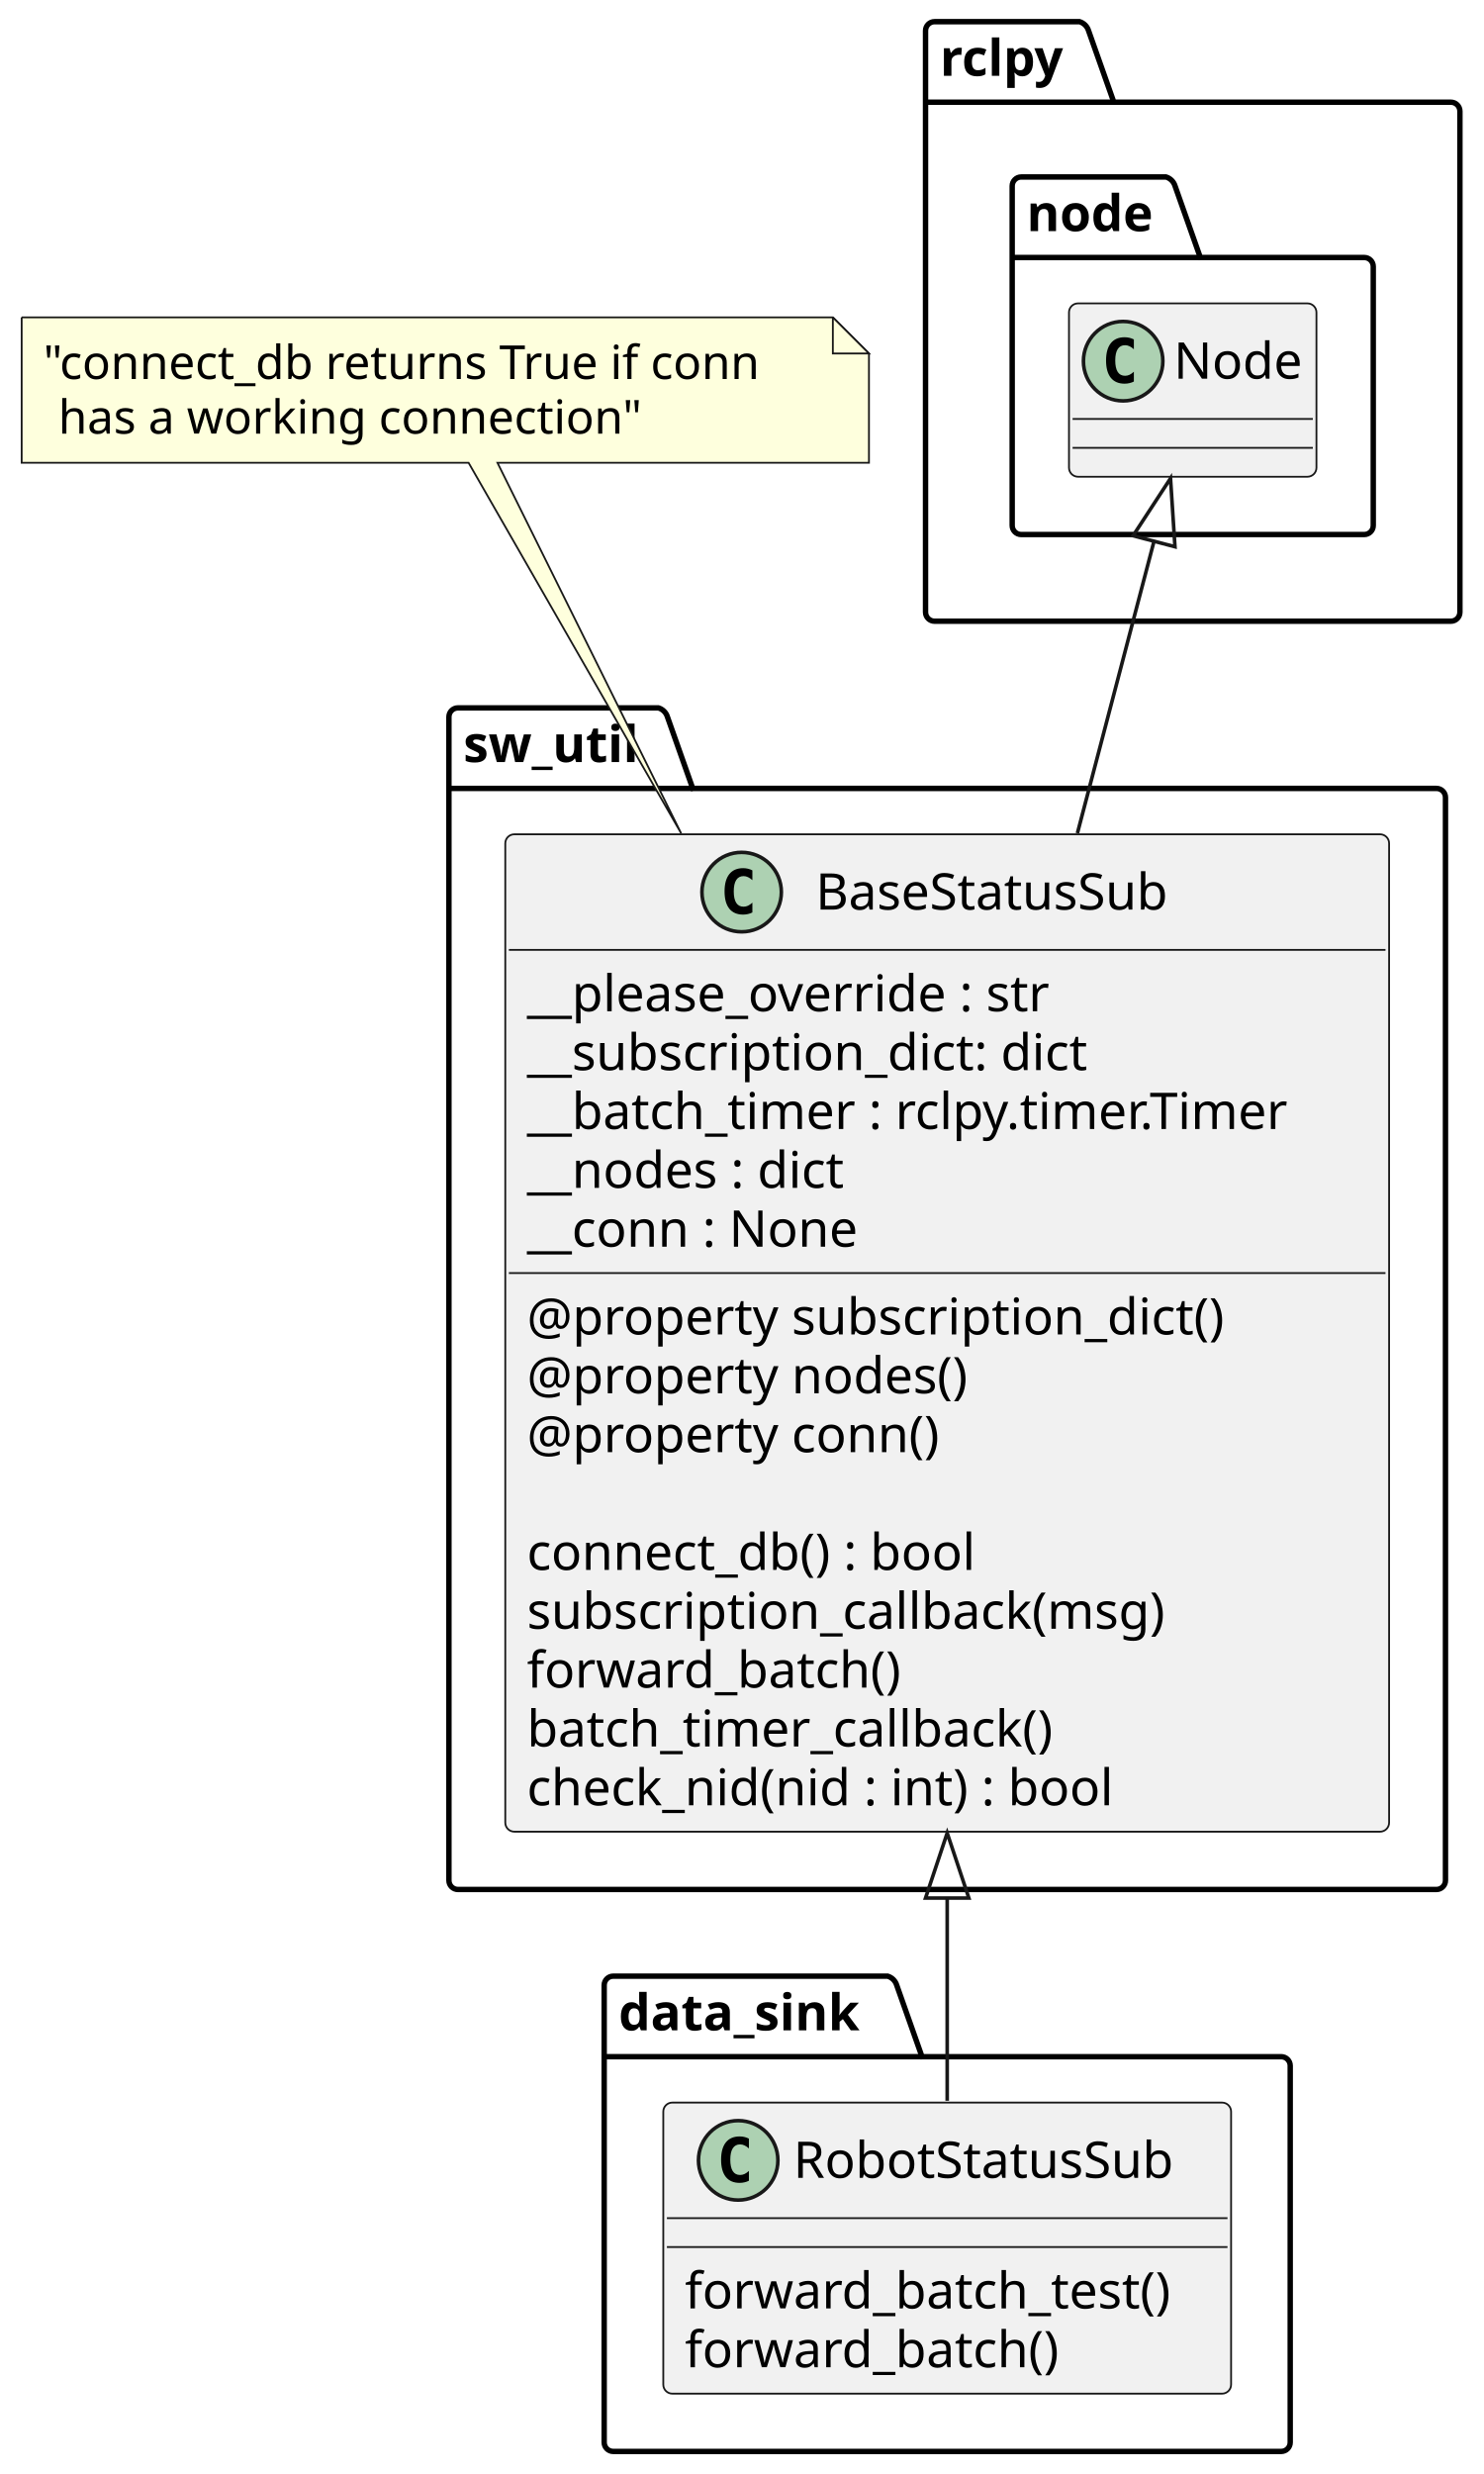
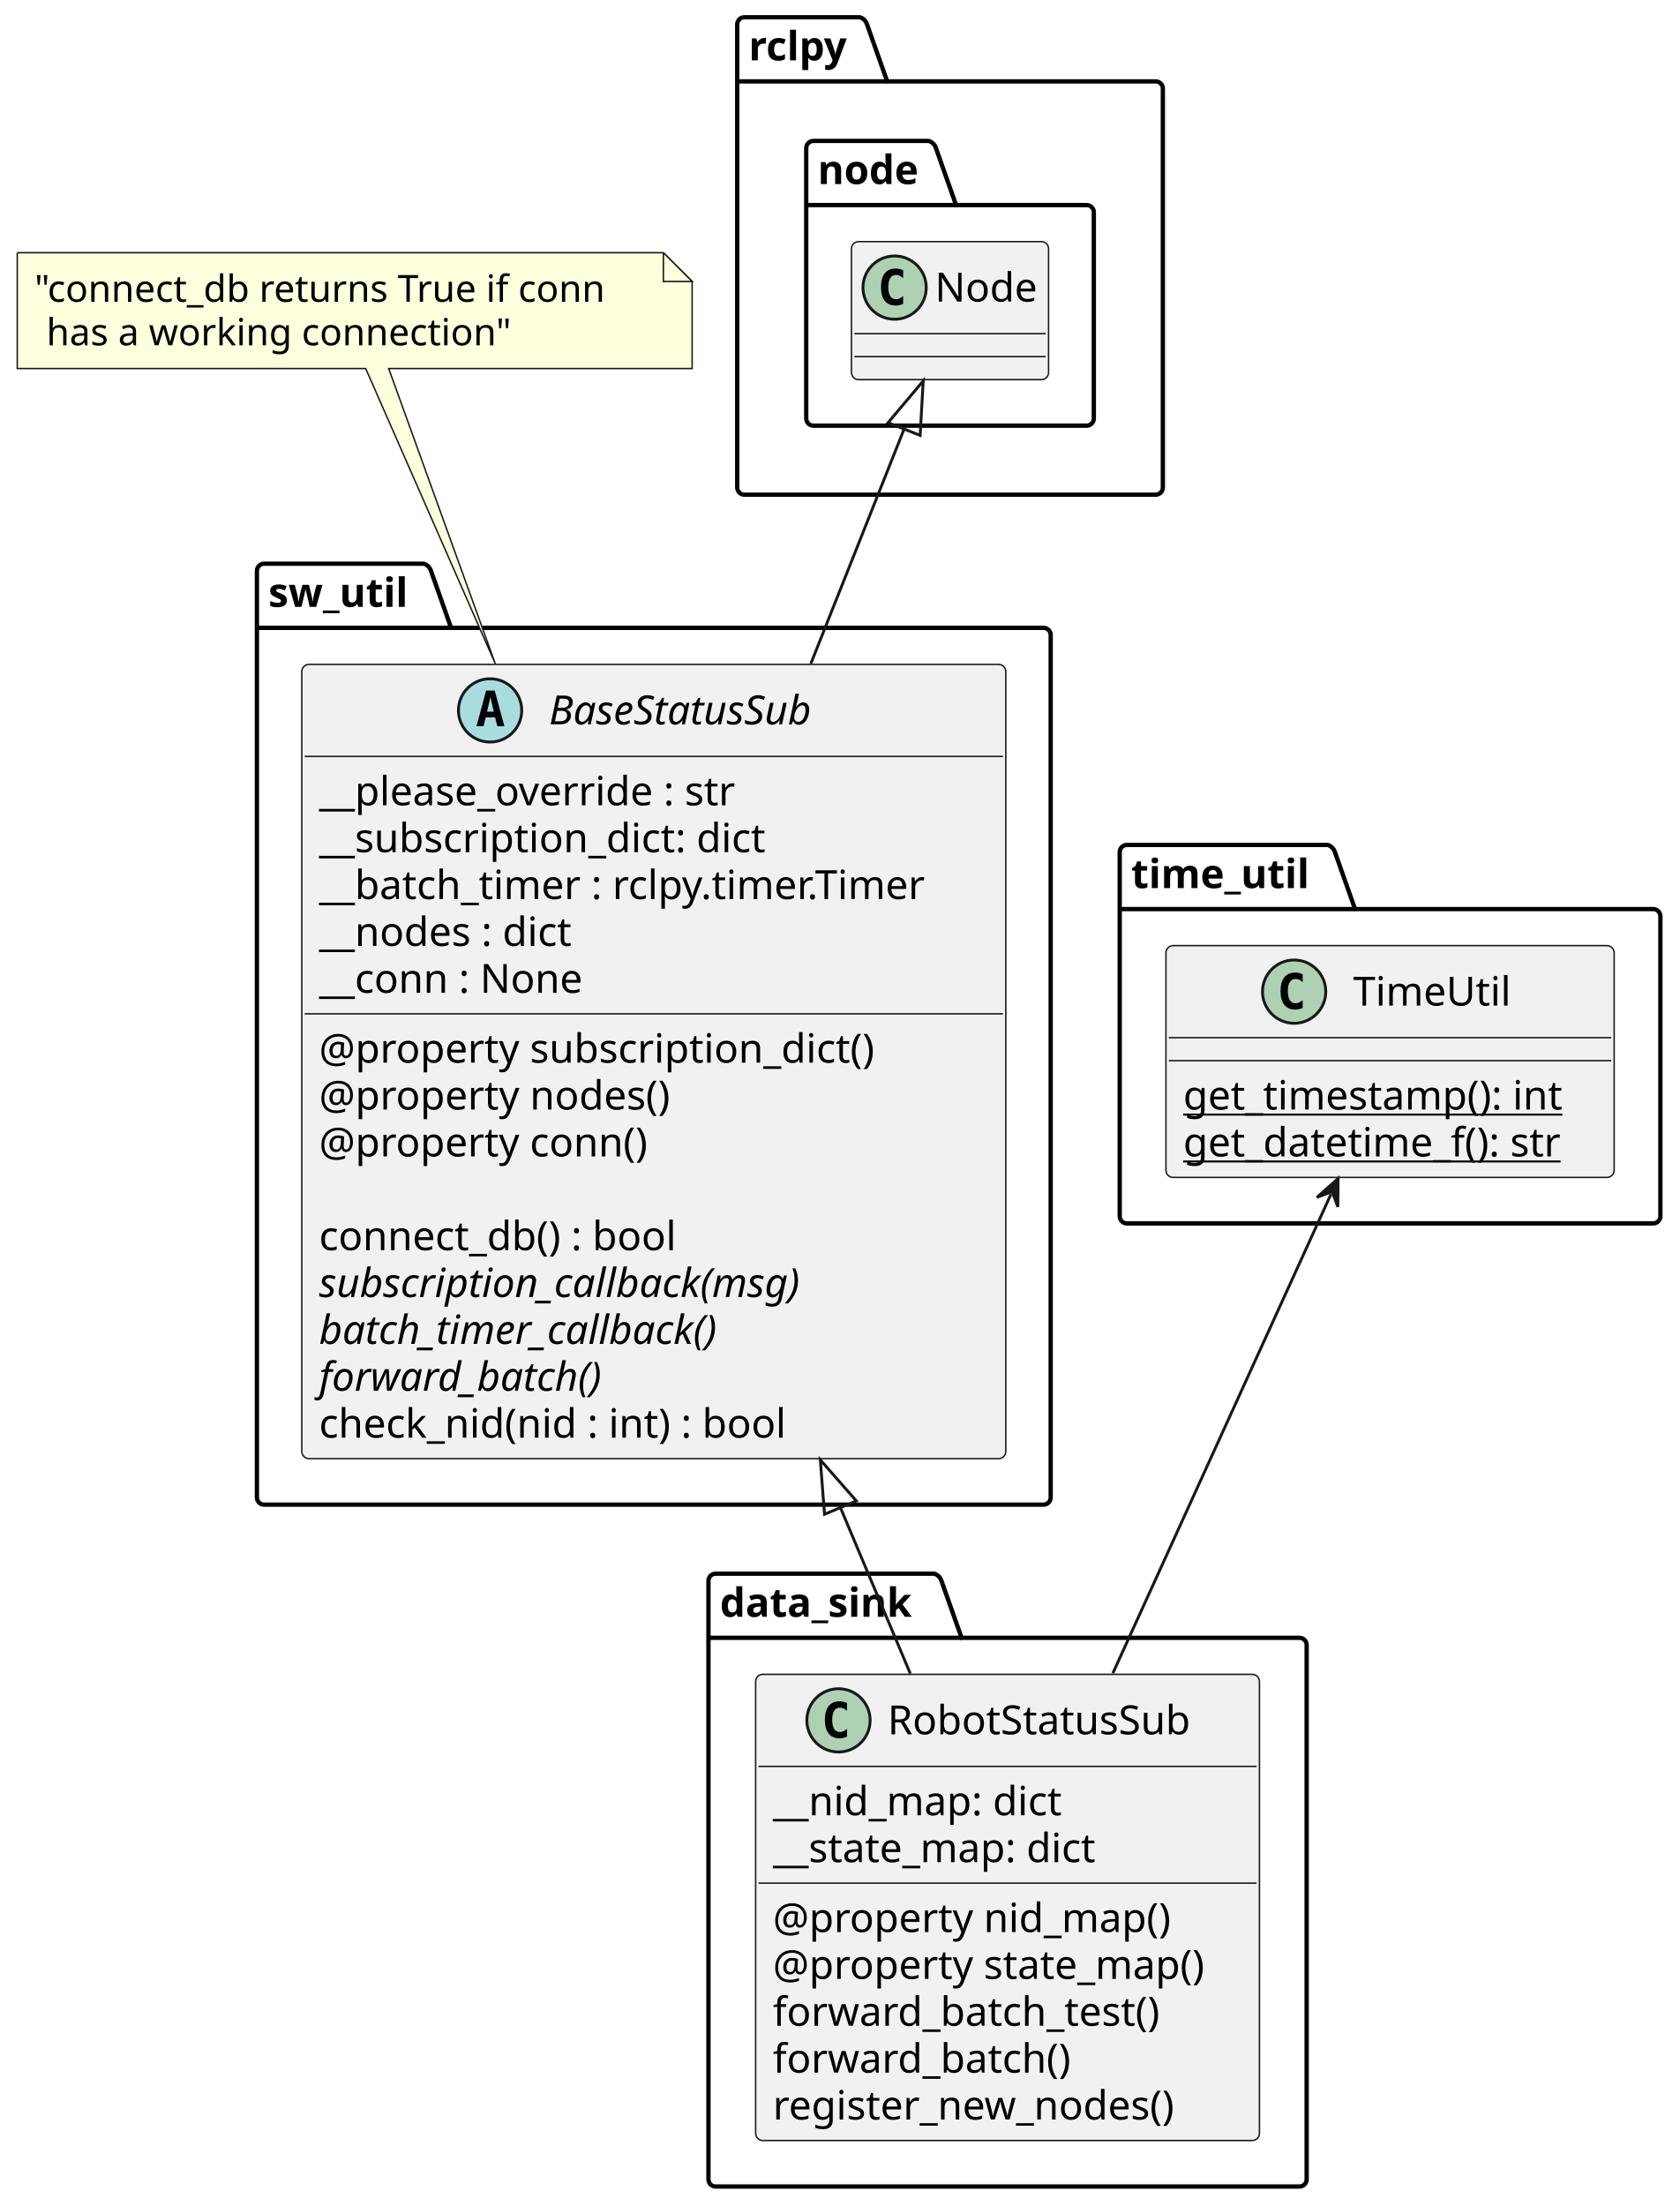
- <svg xmlns="http://www.w3.org/2000/svg" contentStyleType="text/css" data-diagram-type="CLASS" height="685px" preserveAspectRatio="none" style="width:411px;height:685px;background:#FFFFFF;" version="1.1" viewBox="0 0 411 685" width="411px" zoomAndPan="magnify">
+ <svg xmlns="http://www.w3.org/2000/svg" contentStyleType="text/css" data-diagram-type="CLASS" height="767px" preserveAspectRatio="none" style="width:584px;height:767px;background:#FFFFFF;" version="1.1" viewBox="0 0 584 767" width="584px" zoomAndPan="magnify">
  <defs />
  <g>
    <g class="cluster" data-entity="rclpy" data-source-line="2" data-uid="ent0004" id="cluster_rclpy">
      <path d="M258.83,6 L298.979,6 A3.75,3.75 0 0 1 301.479,8.5 L308.479,28.297 L401.83,28.297 A2.5,2.5 0 0 1 404.33,30.797 L404.33,169.5 A2.5,2.5 0 0 1 401.83,172 L258.83,172 A2.5,2.5 0 0 1 256.33,169.5 L256.33,8.5 A2.5,2.5 0 0 1 258.83,6" fill="none" style="stroke:#000000;stroke-width:1.5;" />
      <line style="stroke:#000000;stroke-width:1.5;" x1="256.33" x2="308.479" y1="28.297" y2="28.297" />
      <text fill="#000000" font-family="sans-serif" font-size="14" font-weight="bold" lengthAdjust="spacing" textLength="39.149" x="260.33" y="20.995">rclpy</text>
    </g>
    <g class="cluster" data-entity="node" data-source-line="1" data-uid="ent0002" id="cluster_node">
      <path d="M282.83,49 L322.932,49 A3.75,3.75 0 0 1 325.432,51.5 L332.432,71.297 L377.83,71.297 A2.5,2.5 0 0 1 380.33,73.797 L380.33,145.5 A2.5,2.5 0 0 1 377.83,148 L282.83,148 A2.5,2.5 0 0 1 280.33,145.5 L280.33,51.5 A2.5,2.5 0 0 1 282.83,49" fill="none" style="stroke:#000000;stroke-width:1.5;" />
      <line style="stroke:#000000;stroke-width:1.5;" x1="280.33" x2="332.432" y1="71.297" y2="71.297" />
      <text fill="#000000" font-family="sans-serif" font-size="14" font-weight="bold" lengthAdjust="spacing" textLength="39.102" x="284.33" y="63.995">node</text>
    </g>
-     <g class="cluster" data-entity="sw_util" data-source-line="5" data-uid="ent0005" id="cluster_sw_util">
-       <path d="M126.83,196 L182.353,196 A3.75,3.75 0 0 1 184.853,198.5 L191.853,218.297 L397.83,218.297 A2.5,2.5 0 0 1 400.33,220.797 L400.33,520.66 A2.5,2.5 0 0 1 397.83,523.16 L126.83,523.16 A2.5,2.5 0 0 1 124.33,520.66 L124.33,198.5 A2.5,2.5 0 0 1 126.83,196" fill="none" style="stroke:#000000;stroke-width:1.5;" />
-       <line style="stroke:#000000;stroke-width:1.5;" x1="124.33" x2="191.853" y1="218.297" y2="218.297" />
-       <text fill="#000000" font-family="sans-serif" font-size="14" font-weight="bold" lengthAdjust="spacing" textLength="54.523" x="128.33" y="210.995">sw_util</text>
+     <g class="cluster" data-entity="time_util" data-source-line="5" data-uid="ent0005" id="cluster_time_util">
+       <path d="M391.83,293.78 L461.661,293.78 A3.75,3.75 0 0 1 464.161,296.28 L471.161,316.077 L574.83,316.077 A2.5,2.5 0 0 1 577.33,318.577 L577.33,422.87 A2.5,2.5 0 0 1 574.83,425.37 L391.83,425.37 A2.5,2.5 0 0 1 389.33,422.87 L389.33,296.28 A2.5,2.5 0 0 1 391.83,293.78" fill="none" style="stroke:#000000;stroke-width:1.5;" />
+       <line style="stroke:#000000;stroke-width:1.5;" x1="389.33" x2="471.161" y1="316.077" y2="316.077" />
+       <text fill="#000000" font-family="sans-serif" font-size="14" font-weight="bold" lengthAdjust="spacing" textLength="68.831" x="393.33" y="308.775">time_util</text>
    </g>
-     <g class="cluster" data-entity="data_sink" data-source-line="27" data-uid="ent0010" id="cluster_data_sink">
-       <path d="M169.83,547.16 L245.848,547.16 A3.75,3.75 0 0 1 248.348,549.66 L255.348,569.457 L354.83,569.457 A2.5,2.5 0 0 1 357.33,571.957 L357.33,676.25 A2.5,2.5 0 0 1 354.83,678.75 L169.83,678.75 A2.5,2.5 0 0 1 167.33,676.25 L167.33,549.66 A2.5,2.5 0 0 1 169.83,547.16" fill="none" style="stroke:#000000;stroke-width:1.5;" />
-       <line style="stroke:#000000;stroke-width:1.5;" x1="167.33" x2="255.348" y1="569.457" y2="569.457" />
-       <text fill="#000000" font-family="sans-serif" font-size="14" font-weight="bold" lengthAdjust="spacing" textLength="75.018" x="171.33" y="562.155">data_sink</text>
+     <g class="cluster" data-entity="sw_util" data-source-line="12" data-uid="ent0007" id="cluster_sw_util">
+       <path d="M91.83,196 L147.353,196 A3.75,3.75 0 0 1 149.853,198.5 L156.853,218.297 L362.83,218.297 A2.5,2.5 0 0 1 365.33,220.797 L365.33,520.65 A2.5,2.5 0 0 1 362.83,523.15 L91.83,523.15 A2.5,2.5 0 0 1 89.33,520.65 L89.33,198.5 A2.5,2.5 0 0 1 91.83,196" fill="none" style="stroke:#000000;stroke-width:1.5;" />
+       <line style="stroke:#000000;stroke-width:1.5;" x1="89.33" x2="156.853" y1="218.297" y2="218.297" />
+       <text fill="#000000" font-family="sans-serif" font-size="14" font-weight="bold" lengthAdjust="spacing" textLength="54.523" x="93.33" y="210.995">sw_util</text>
+     </g>
+     <g class="cluster" data-entity="data_sink" data-source-line="34" data-uid="ent0012" id="cluster_data_sink">
+       <path d="M248.83,547.15 L324.848,547.15 A3.75,3.75 0 0 1 327.348,549.65 L334.348,569.447 L451.83,569.447 A2.5,2.5 0 0 1 454.33,571.947 L454.33,757.73 A2.5,2.5 0 0 1 451.83,760.23 L248.83,760.23 A2.5,2.5 0 0 1 246.33,757.73 L246.33,549.65 A2.5,2.5 0 0 1 248.83,547.15" fill="none" style="stroke:#000000;stroke-width:1.5;" />
+       <line style="stroke:#000000;stroke-width:1.5;" x1="246.33" x2="334.348" y1="569.447" y2="569.447" />
+       <text fill="#000000" font-family="sans-serif" font-size="14" font-weight="bold" lengthAdjust="spacing" textLength="75.018" x="250.33" y="562.145">data_sink</text>
    </g>
    <g class="entity" data-entity="Node" data-source-line="2" data-uid="ent0003" id="entity_Node">
      <rect fill="#F1F1F1" height="48" rx="2.5" ry="2.5" style="stroke:#181818;stroke-width:0.5;" width="68.538" x="296.06" y="84" />
      <ellipse cx="311.06" cy="100" fill="#ADD1B2" rx="11" ry="11" style="stroke:#181818;stroke-width:1;" />
      <path d="M314.029,105.641 Q313.451,105.938 312.81,106.078 Q312.169,106.234 311.466,106.234 Q308.966,106.234 307.638,104.594 Q306.326,102.938 306.326,99.812 Q306.326,96.688 307.638,95.031 Q308.966,93.375 311.466,93.375 Q312.169,93.375 312.81,93.531 Q313.466,93.688 314.029,93.984 L314.029,96.703 Q313.404,96.125 312.81,95.859 Q312.216,95.578 311.591,95.578 Q310.248,95.578 309.56,96.656 Q308.873,97.719 308.873,99.812 Q308.873,101.906 309.56,102.984 Q310.248,104.047 311.591,104.047 Q312.216,104.047 312.81,103.781 Q313.404,103.5 314.029,102.922 L314.029,105.641 Z " fill="#000000" />
      <text fill="#000000" font-family="sans-serif" font-size="14" lengthAdjust="spacing" textLength="36.538" x="325.06" y="104.847">Node</text>
      <line style="stroke:#181818;stroke-width:0.5;" x1="297.06" x2="363.598" y1="116" y2="116" />
      <line style="stroke:#181818;stroke-width:0.5;" x1="297.06" x2="363.598" y1="124" y2="124" />
    </g>
-     <g class="entity" data-entity="BaseStatusSub" data-source-line="6" data-uid="ent0006" id="entity_BaseStatusSub">
-       <rect fill="#F1F1F1" height="276.156" rx="2.5" ry="2.5" style="stroke:#181818;stroke-width:0.5;" width="244.777" x="139.94" y="231" />
-       <ellipse cx="205.404" cy="247" fill="#ADD1B2" rx="11" ry="11" style="stroke:#181818;stroke-width:1;" />
-       <path d="M208.373,252.641 Q207.795,252.938 207.154,253.078 Q206.514,253.234 205.811,253.234 Q203.311,253.234 201.982,251.594 Q200.67,249.938 200.67,246.812 Q200.67,243.688 201.982,242.031 Q203.311,240.375 205.811,240.375 Q206.514,240.375 207.154,240.531 Q207.811,240.688 208.373,240.984 L208.373,243.703 Q207.748,243.125 207.154,242.859 Q206.561,242.578 205.936,242.578 Q204.592,242.578 203.904,243.656 Q203.217,244.719 203.217,246.812 Q203.217,248.906 203.904,249.984 Q204.592,251.047 205.936,251.047 Q206.561,251.047 207.154,250.781 Q207.748,250.5 208.373,249.922 L208.373,252.641 Z " fill="#000000" />
-       <text fill="#000000" font-family="sans-serif" font-size="14" lengthAdjust="spacing" textLength="105.349" x="225.904" y="251.847">BaseStatusSub</text>
-       <line style="stroke:#181818;stroke-width:0.5;" x1="140.94" x2="383.717" y1="263" y2="263" />
-       <text fill="#000000" font-family="sans-serif" font-size="14" lengthAdjust="spacing" textLength="157.398" x="145.94" y="279.995">__please_override : str</text>
-       <text fill="#000000" font-family="sans-serif" font-size="14" lengthAdjust="spacing" textLength="167.487" x="145.94" y="296.292">__subscription_dict: dict</text>
-       <text fill="#000000" font-family="sans-serif" font-size="14" lengthAdjust="spacing" textLength="232.777" x="145.94" y="312.589">__batch_timer : rclpy.timer.Timer</text>
-       <text fill="#000000" font-family="sans-serif" font-size="14" lengthAdjust="spacing" textLength="95.812" x="145.94" y="328.886">__nodes : dict</text>
-       <text fill="#000000" font-family="sans-serif" font-size="14" lengthAdjust="spacing" textLength="98.15" x="145.94" y="345.183">__conn : None</text>
-       <line style="stroke:#181818;stroke-width:0.5;" x1="140.94" x2="383.717" y1="352.484" y2="352.484" />
-       <text fill="#000000" font-family="sans-serif" font-size="14" lengthAdjust="spacing" textLength="207.97" x="145.94" y="369.479">@property subscription_dict()</text>
-       <text fill="#000000" font-family="sans-serif" font-size="14" lengthAdjust="spacing" textLength="131.845" x="145.94" y="385.776">@property nodes()</text>
-       <text fill="#000000" font-family="sans-serif" font-size="14" lengthAdjust="spacing" textLength="123.621" x="145.94" y="402.073">@property conn()</text>
-       <text fill="#000000" font-family="sans-serif" font-size="14" lengthAdjust="spacing" textLength="4.45" x="145.94" y="418.37"> </text>
-       <text fill="#000000" font-family="sans-serif" font-size="14" lengthAdjust="spacing" textLength="135.03" x="145.94" y="434.667">connect_db() : bool</text>
-       <text fill="#000000" font-family="sans-serif" font-size="14" lengthAdjust="spacing" textLength="190.463" x="145.94" y="450.964">subscription_callback(msg)</text>
-       <text fill="#000000" font-family="sans-serif" font-size="14" lengthAdjust="spacing" textLength="111.371" x="145.94" y="467.261">forward_batch()</text>
-       <text fill="#000000" font-family="sans-serif" font-size="14" lengthAdjust="spacing" textLength="159.161" x="145.94" y="483.558">batch_timer_callback()</text>
-       <text fill="#000000" font-family="sans-serif" font-size="14" lengthAdjust="spacing" textLength="177.605" x="145.94" y="499.854">check_nid(nid : int) : bool</text>
+     <g class="entity" data-entity="TimeUtil" data-source-line="6" data-uid="ent0006" id="entity_TimeUtil">
+       <rect fill="#F1F1F1" height="80.594" rx="2.5" ry="2.5" style="stroke:#181818;stroke-width:0.5;" width="155.849" x="405.41" y="328.78" />
+       <ellipse cx="449.98" cy="344.78" fill="#ADD1B2" rx="11" ry="11" style="stroke:#181818;stroke-width:1;" />
+       <path d="M452.949,350.421 Q452.371,350.717 451.73,350.858 Q451.09,351.014 450.387,351.014 Q447.887,351.014 446.558,349.374 Q445.246,347.717 445.246,344.592 Q445.246,341.467 446.558,339.811 Q447.887,338.155 450.387,338.155 Q451.09,338.155 451.73,338.311 Q452.387,338.467 452.949,338.764 L452.949,341.483 Q452.324,340.905 451.73,340.639 Q451.137,340.358 450.512,340.358 Q449.168,340.358 448.48,341.436 Q447.793,342.499 447.793,344.592 Q447.793,346.686 448.48,347.764 Q449.168,348.827 450.512,348.827 Q451.137,348.827 451.73,348.561 Q452.324,348.28 452.949,347.702 L452.949,350.421 Z " fill="#000000" />
+       <text fill="#000000" font-family="sans-serif" font-size="14" lengthAdjust="spacing" textLength="58.208" x="470.48" y="349.627">TimeUtil</text>
+       <line style="stroke:#181818;stroke-width:0.5;" x1="406.41" x2="560.259" y1="360.78" y2="360.78" />
+       <line style="stroke:#181818;stroke-width:0.5;" x1="406.41" x2="560.259" y1="368.78" y2="368.78" />
+       <text fill="#000000" font-family="sans-serif" font-size="14" lengthAdjust="spacing" text-decoration="underline" textLength="143.849" x="411.41" y="385.775">get_timestamp(): int</text>
+       <text fill="#000000" font-family="sans-serif" font-size="14" lengthAdjust="spacing" text-decoration="underline" textLength="143.746" x="411.41" y="402.072">get_datetime_f(): str</text>
    </g>
-     <g class="entity" data-entity="RobotStatusSub" data-source-line="28" data-uid="ent0011" id="entity_RobotStatusSub">
-       <rect fill="#F1F1F1" height="80.594" rx="2.5" ry="2.5" style="stroke:#181818;stroke-width:0.5;" width="157.257" x="183.7" y="582.16" />
-       <ellipse cx="204.444" cy="598.16" fill="#ADD1B2" rx="11" ry="11" style="stroke:#181818;stroke-width:1;" />
-       <path d="M207.413,603.801 Q206.835,604.097 206.194,604.238 Q205.554,604.394 204.85,604.394 Q202.35,604.394 201.022,602.754 Q199.71,601.097 199.71,597.972 Q199.71,594.847 201.022,593.191 Q202.35,591.535 204.85,591.535 Q205.554,591.535 206.194,591.691 Q206.85,591.847 207.413,592.144 L207.413,594.863 Q206.788,594.285 206.194,594.019 Q205.6,593.738 204.975,593.738 Q203.632,593.738 202.944,594.816 Q202.257,595.879 202.257,597.972 Q202.257,600.066 202.944,601.144 Q203.632,602.207 204.975,602.207 Q205.6,602.207 206.194,601.941 Q206.788,601.66 207.413,601.082 L207.413,603.801 Z " fill="#000000" />
-       <text fill="#000000" font-family="sans-serif" font-size="14" lengthAdjust="spacing" textLength="112.492" x="219.721" y="603.007">RobotStatusSub</text>
-       <line style="stroke:#181818;stroke-width:0.5;" x1="184.7" x2="339.957" y1="614.16" y2="614.16" />
-       <line style="stroke:#181818;stroke-width:0.5;" x1="184.7" x2="339.957" y1="622.16" y2="622.16" />
-       <text fill="#000000" font-family="sans-serif" font-size="14" lengthAdjust="spacing" textLength="145.257" x="189.7" y="639.155">forward_batch_test()</text>
-       <text fill="#000000" font-family="sans-serif" font-size="14" lengthAdjust="spacing" textLength="111.371" x="189.7" y="655.452">forward_batch()</text>
+     <g class="entity" data-entity="BaseStatusSub" data-source-line="13" data-uid="ent0008" id="entity_BaseStatusSub">
+       <rect fill="#F1F1F1" height="276.156" rx="2.5" ry="2.5" style="stroke:#181818;stroke-width:0.5;" width="244.777" x="104.94" y="231" />
+       <ellipse cx="170.404" cy="247" fill="#A9DCDF" rx="11" ry="11" style="stroke:#181818;stroke-width:1;" />
+       <path d="M170.514,242.344 L169.357,247.422 L171.686,247.422 L170.514,242.344 Z M169.029,240.109 L172.014,240.109 L175.373,252.5 L172.92,252.5 L172.154,249.438 L168.873,249.438 L168.123,252.5 L165.686,252.5 L169.029,240.109 Z " fill="#000000" />
+       <text fill="#000000" font-family="sans-serif" font-size="14" font-style="italic" lengthAdjust="spacing" textLength="105.349" x="190.904" y="251.847">BaseStatusSub</text>
+       <line style="stroke:#181818;stroke-width:0.5;" x1="105.94" x2="348.717" y1="263" y2="263" />
+       <text fill="#000000" font-family="sans-serif" font-size="14" lengthAdjust="spacing" textLength="157.398" x="110.94" y="279.995">__please_override : str</text>
+       <text fill="#000000" font-family="sans-serif" font-size="14" lengthAdjust="spacing" textLength="167.487" x="110.94" y="296.292">__subscription_dict: dict</text>
+       <text fill="#000000" font-family="sans-serif" font-size="14" lengthAdjust="spacing" textLength="232.777" x="110.94" y="312.589">__batch_timer : rclpy.timer.Timer</text>
+       <text fill="#000000" font-family="sans-serif" font-size="14" lengthAdjust="spacing" textLength="95.812" x="110.94" y="328.886">__nodes : dict</text>
+       <text fill="#000000" font-family="sans-serif" font-size="14" lengthAdjust="spacing" textLength="98.15" x="110.94" y="345.183">__conn : None</text>
+       <line style="stroke:#181818;stroke-width:0.5;" x1="105.94" x2="348.717" y1="352.484" y2="352.484" />
+       <text fill="#000000" font-family="sans-serif" font-size="14" lengthAdjust="spacing" textLength="207.97" x="110.94" y="369.479">@property subscription_dict()</text>
+       <text fill="#000000" font-family="sans-serif" font-size="14" lengthAdjust="spacing" textLength="131.845" x="110.94" y="385.776">@property nodes()</text>
+       <text fill="#000000" font-family="sans-serif" font-size="14" lengthAdjust="spacing" textLength="123.621" x="110.94" y="402.073">@property conn()</text>
+       <text fill="#000000" font-family="sans-serif" font-size="14" lengthAdjust="spacing" textLength="4.45" x="110.94" y="418.37"> </text>
+       <text fill="#000000" font-family="sans-serif" font-size="14" lengthAdjust="spacing" textLength="135.03" x="110.94" y="434.667">connect_db() : bool</text>
+       <text fill="#000000" font-family="sans-serif" font-size="14" font-style="italic" lengthAdjust="spacing" textLength="190.463" x="110.94" y="450.964">subscription_callback(msg)</text>
+       <text fill="#000000" font-family="sans-serif" font-size="14" font-style="italic" lengthAdjust="spacing" textLength="159.161" x="110.94" y="467.261">batch_timer_callback()</text>
+       <text fill="#000000" font-family="sans-serif" font-size="14" font-style="italic" lengthAdjust="spacing" textLength="111.371" x="110.94" y="483.558">forward_batch()</text>
+       <text fill="#000000" font-family="sans-serif" font-size="14" lengthAdjust="spacing" textLength="177.605" x="110.94" y="499.854">check_nid(nid : int) : bool</text>
    </g>
-     <g class="entity" data-entity="GMN7" data-source-line="25" data-uid="ent0008" id="entity_GMN7">
-       <path d="M6,87.87 L6,128.136 A0,0 0 0 0 6,128.136 L129.78,128.136 L188.66,230.76 L137.78,128.136 L240.662,128.136 A0,0 0 0 0 240.662,128.136 L240.662,97.87 L230.662,87.87 L6,87.87 A0,0 0 0 0 6,87.87" fill="#FEFFDD" style="stroke:#181818;stroke-width:0.5;" />
-       <path d="M230.662,87.87 L230.662,97.87 L240.662,97.87 L230.662,87.87" fill="#FEFFDD" style="stroke:#181818;stroke-width:0.5;" />
-       <text fill="#000000" font-family="sans-serif" font-size="13" lengthAdjust="spacing" textLength="213.662" x="12" y="104.937">"connect_db returns True if conn</text>
-       <text fill="#000000" font-family="sans-serif" font-size="13" lengthAdjust="spacing" textLength="172.51" x="16.132" y="120.07">has a working connection"</text>
+     <g class="entity" data-entity="RobotStatusSub" data-source-line="35" data-uid="ent0013" id="entity_RobotStatusSub">
+       <rect fill="#F1F1F1" height="162.078" rx="2.5" ry="2.5" style="stroke:#181818;stroke-width:0.5;" width="175.181" x="262.74" y="582.15" />
+       <ellipse cx="291.55" cy="598.15" fill="#ADD1B2" rx="11" ry="11" style="stroke:#181818;stroke-width:1;" />
+       <path d="M294.519,603.791 Q293.94,604.087 293.3,604.228 Q292.659,604.384 291.956,604.384 Q289.456,604.384 288.128,602.744 Q286.815,601.087 286.815,597.962 Q286.815,594.837 288.128,593.181 Q289.456,591.525 291.956,591.525 Q292.659,591.525 293.3,591.681 Q293.956,591.837 294.519,592.134 L294.519,594.853 Q293.894,594.275 293.3,594.009 Q292.706,593.728 292.081,593.728 Q290.737,593.728 290.05,594.806 Q289.362,595.869 289.362,597.962 Q289.362,600.056 290.05,601.134 Q290.737,602.197 292.081,602.197 Q292.706,602.197 293.3,601.931 Q293.894,601.65 294.519,601.072 L294.519,603.791 Z " fill="#000000" />
+       <text fill="#000000" font-family="sans-serif" font-size="14" lengthAdjust="spacing" textLength="112.492" x="308.619" y="602.997">RobotStatusSub</text>
+       <line style="stroke:#181818;stroke-width:0.5;" x1="263.74" x2="436.921" y1="614.15" y2="614.15" />
+       <text fill="#000000" font-family="sans-serif" font-size="14" lengthAdjust="spacing" textLength="108.883" x="268.74" y="631.145">__nid_map: dict</text>
+       <text fill="#000000" font-family="sans-serif" font-size="14" lengthAdjust="spacing" textLength="122.698" x="268.74" y="647.442">__state_map: dict</text>
+       <line style="stroke:#181818;stroke-width:0.5;" x1="263.74" x2="436.921" y1="654.744" y2="654.744" />
+       <text fill="#000000" font-family="sans-serif" font-size="14" lengthAdjust="spacing" textLength="149.365" x="268.74" y="671.739">@property nid_map()</text>
+       <text fill="#000000" font-family="sans-serif" font-size="14" lengthAdjust="spacing" textLength="163.181" x="268.74" y="688.036">@property state_map()</text>
+       <text fill="#000000" font-family="sans-serif" font-size="14" lengthAdjust="spacing" textLength="145.257" x="268.74" y="704.333">forward_batch_test()</text>
+       <text fill="#000000" font-family="sans-serif" font-size="14" lengthAdjust="spacing" textLength="111.371" x="268.74" y="720.63">forward_batch()</text>
+       <text fill="#000000" font-family="sans-serif" font-size="14" lengthAdjust="spacing" textLength="150.391" x="268.74" y="736.926">register_new_nodes()</text>
    </g>
-     <g class="link" data-entity-1="Node" data-entity-2="BaseStatusSub" data-source-line="34" data-uid="lnk12" id="link_Node_BaseStatusSub">
-       <path codeLine="34" d="M319.608,149.86 C313.558,172.9 308.38,192.65 298.39,230.71" fill="none" id="Node-backto-BaseStatusSub" style="stroke:#181818;stroke-width:1;" />
-       <polygon fill="none" points="324.18,132.45,313.805,148.336,325.412,151.384,324.18,132.45" style="stroke:#181818;stroke-width:1;" />
+     <g class="entity" data-entity="GMN9" data-source-line="32" data-uid="ent0010" id="entity_GMN9">
+       <path d="M6,87.86 L6,128.126 A0,0 0 0 0 6,128.126 L127.15,128.126 L172.21,230.76 L135.15,128.126 L240.662,128.126 A0,0 0 0 0 240.662,128.126 L240.662,97.86 L230.662,87.86 L6,87.86 A0,0 0 0 0 6,87.86" fill="#FEFFDD" style="stroke:#181818;stroke-width:0.5;" />
+       <path d="M230.662,87.86 L230.662,97.86 L240.662,97.86 L230.662,87.86" fill="#FEFFDD" style="stroke:#181818;stroke-width:0.5;" />
+       <text fill="#000000" font-family="sans-serif" font-size="13" lengthAdjust="spacing" textLength="213.662" x="12" y="104.927">"connect_db returns True if conn</text>
+       <text fill="#000000" font-family="sans-serif" font-size="13" lengthAdjust="spacing" textLength="172.51" x="16.132" y="120.06">has a working connection"</text>
    </g>
-     <g class="link" data-entity-1="BaseStatusSub" data-entity-2="RobotStatusSub" data-source-line="35" data-uid="lnk13" id="link_BaseStatusSub_RobotStatusSub">
-       <path codeLine="35" d="M262.33,525.53 C262.33,552.7 262.33,561.12 262.33,581.67" fill="none" id="BaseStatusSub-backto-RobotStatusSub" style="stroke:#181818;stroke-width:1;" />
-       <polygon fill="none" points="262.33,507.53,256.33,525.53,268.33,525.53,262.33,507.53" style="stroke:#181818;stroke-width:1;" />
+     <g class="link" data-entity-1="Node" data-entity-2="BaseStatusSub" data-source-line="46" data-uid="lnk14" id="link_Node_BaseStatusSub">
+       <path codeLine="46" d="M314.363,149.168 C305.202,172.218 297.08,192.64 281.95,230.7" fill="none" id="Node-backto-BaseStatusSub" style="stroke:#181818;stroke-width:1;" />
+       <polygon fill="none" points="321.01,132.44,308.787,146.952,319.938,151.383,321.01,132.44" style="stroke:#181818;stroke-width:1;" />
+     </g>
+     <g class="link" data-entity-1="BaseStatusSub" data-entity-2="RobotStatusSub" data-source-line="47" data-uid="lnk15" id="link_BaseStatusSub_RobotStatusSub">
+       <path codeLine="47" d="M292.217,524.168 C302.937,549.619 306.81,558.83 316.51,581.87" fill="none" id="BaseStatusSub-backto-RobotStatusSub" style="stroke:#181818;stroke-width:1;" />
+       <polygon fill="none" points="285.23,507.58,286.688,526.498,297.747,521.839,285.23,507.58" style="stroke:#181818;stroke-width:1;" />
+     </g>
+     <g class="link" data-entity-1="TimeUtil" data-entity-2="RobotStatusSub" data-source-line="48" data-uid="lnk16" id="link_TimeUtil_RobotStatusSub">
+       <path codeLine="48" d="M462.774,415.231 C442.744,459.231 412.4,525.87 386.94,581.78" fill="none" id="TimeUtil-backto-RobotStatusSub" style="stroke:#181818;stroke-width:1;" />
+       <polygon fill="#181818" points="465.26,409.77,457.891,416.304,463.188,414.321,465.172,419.618,465.26,409.77" style="stroke:#181818;stroke-width:1;" />
    </g>
  </g>
</svg>
